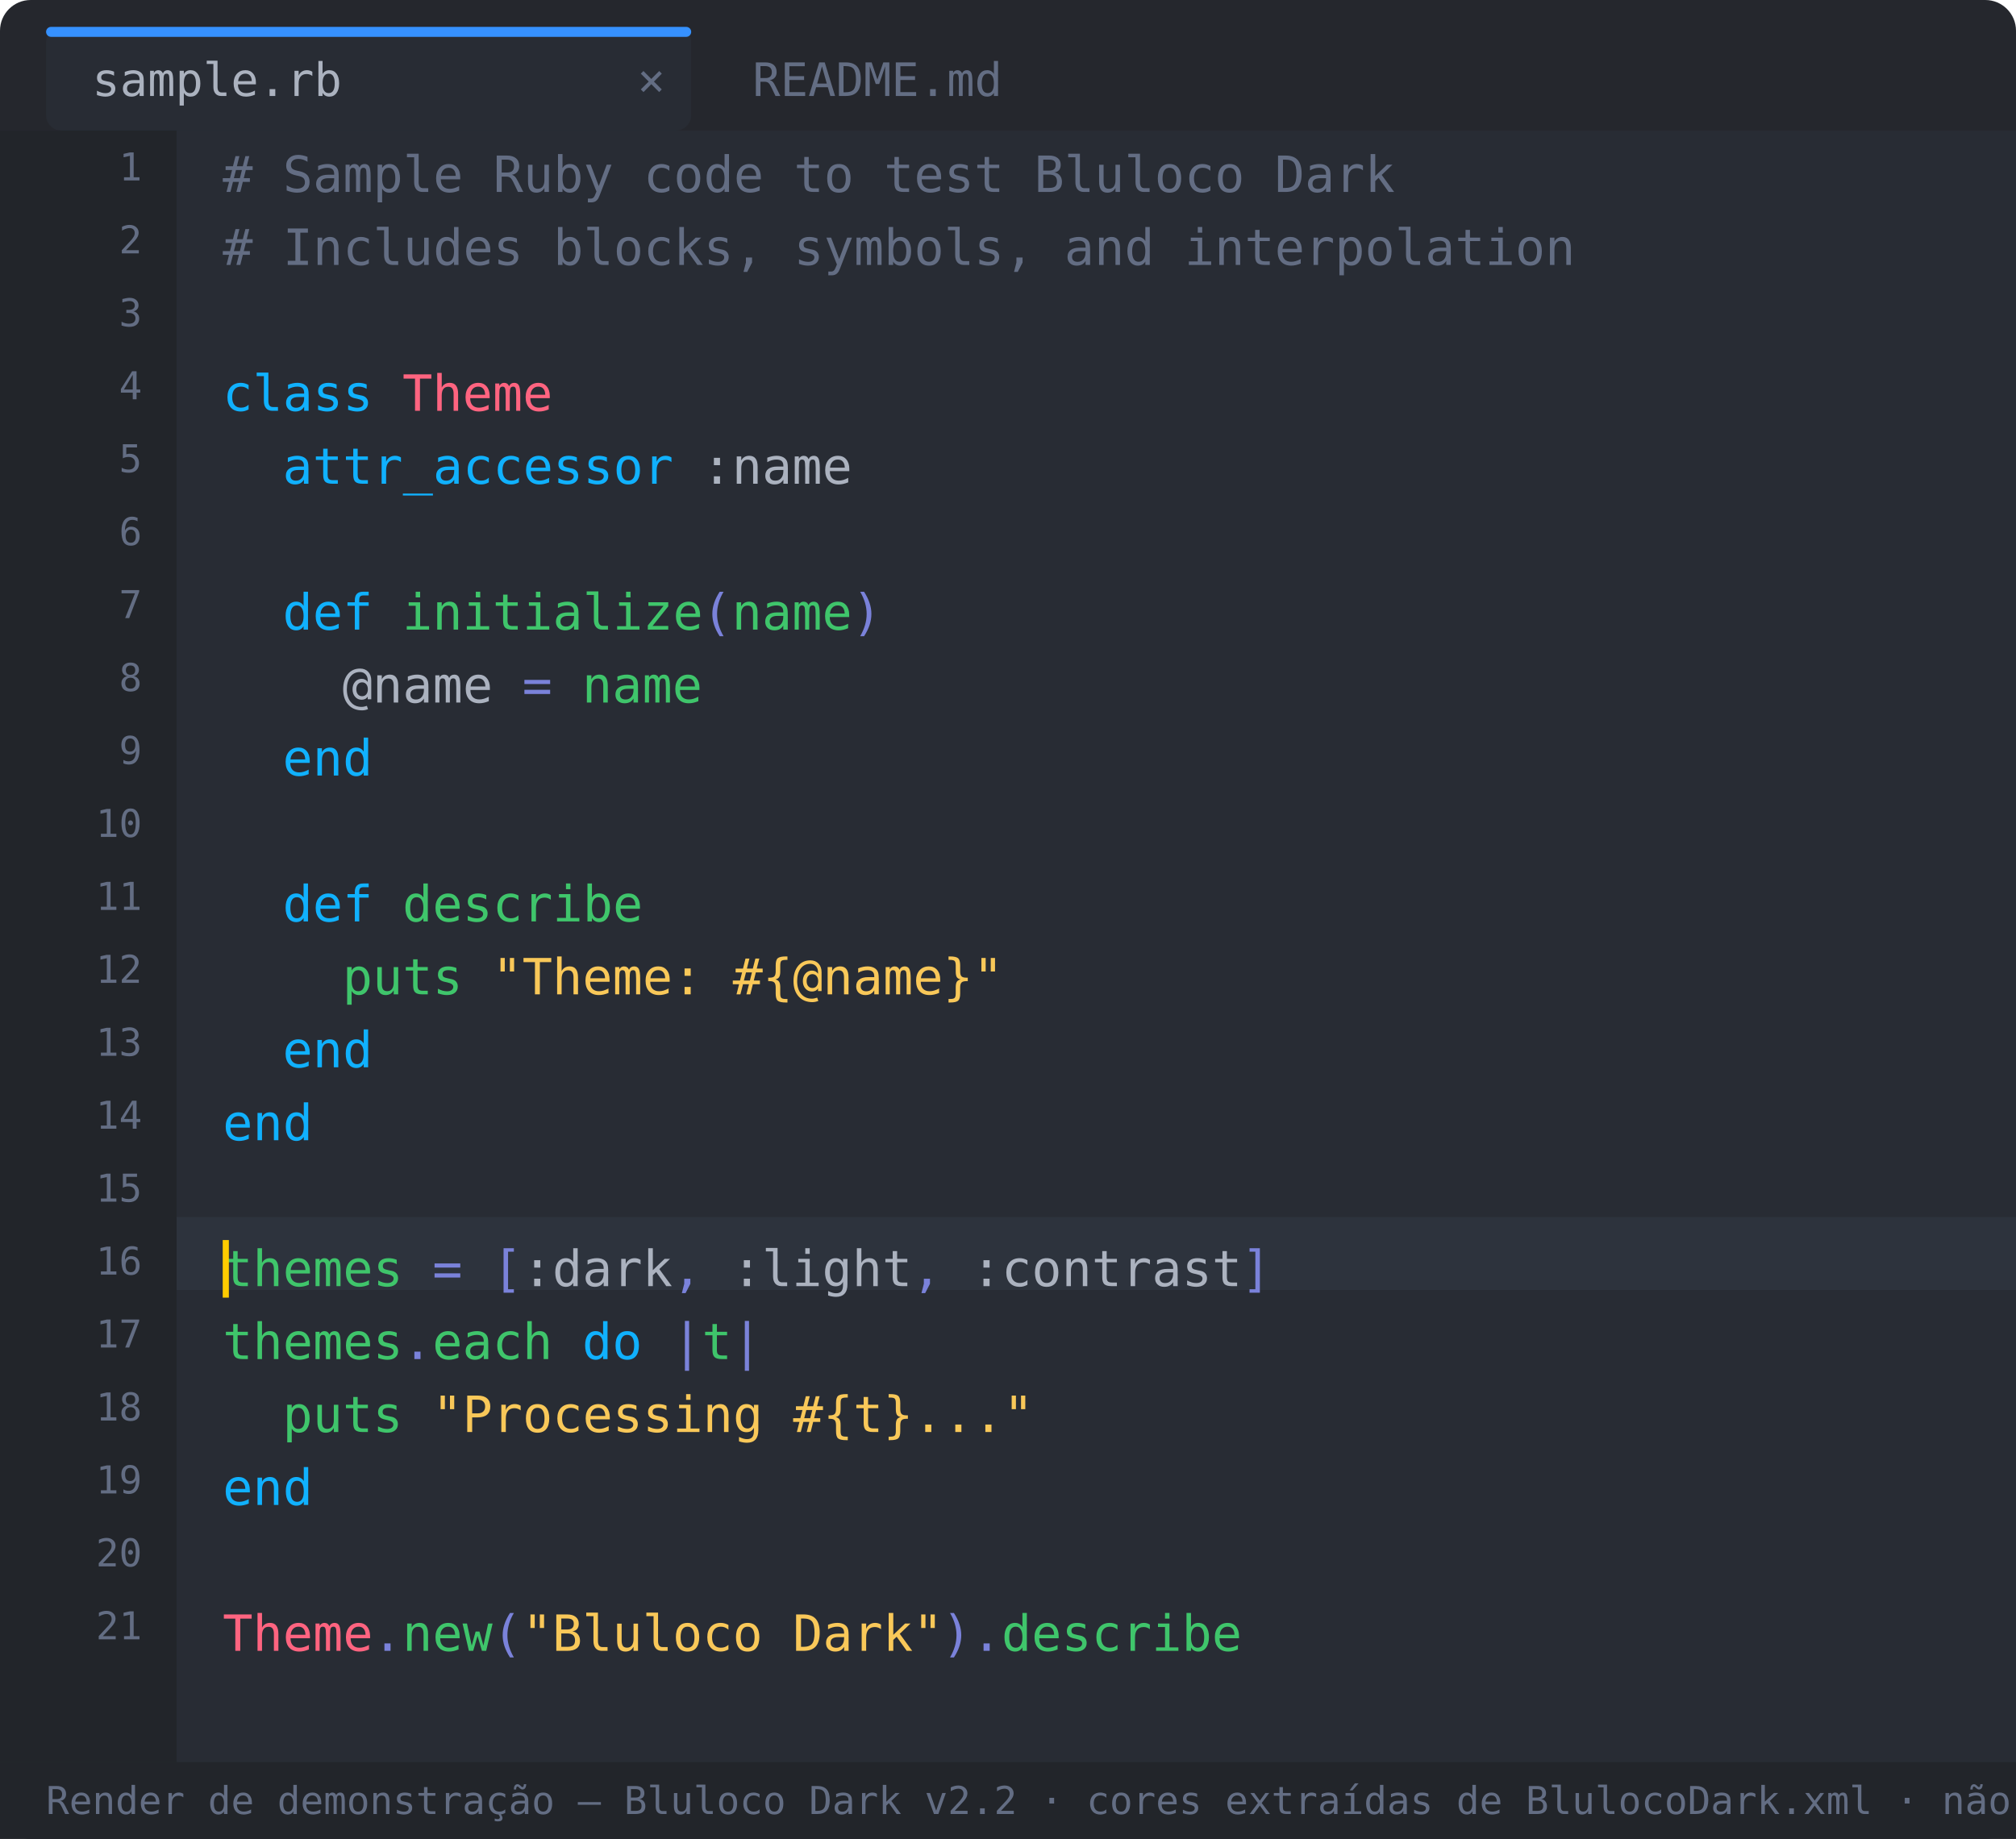
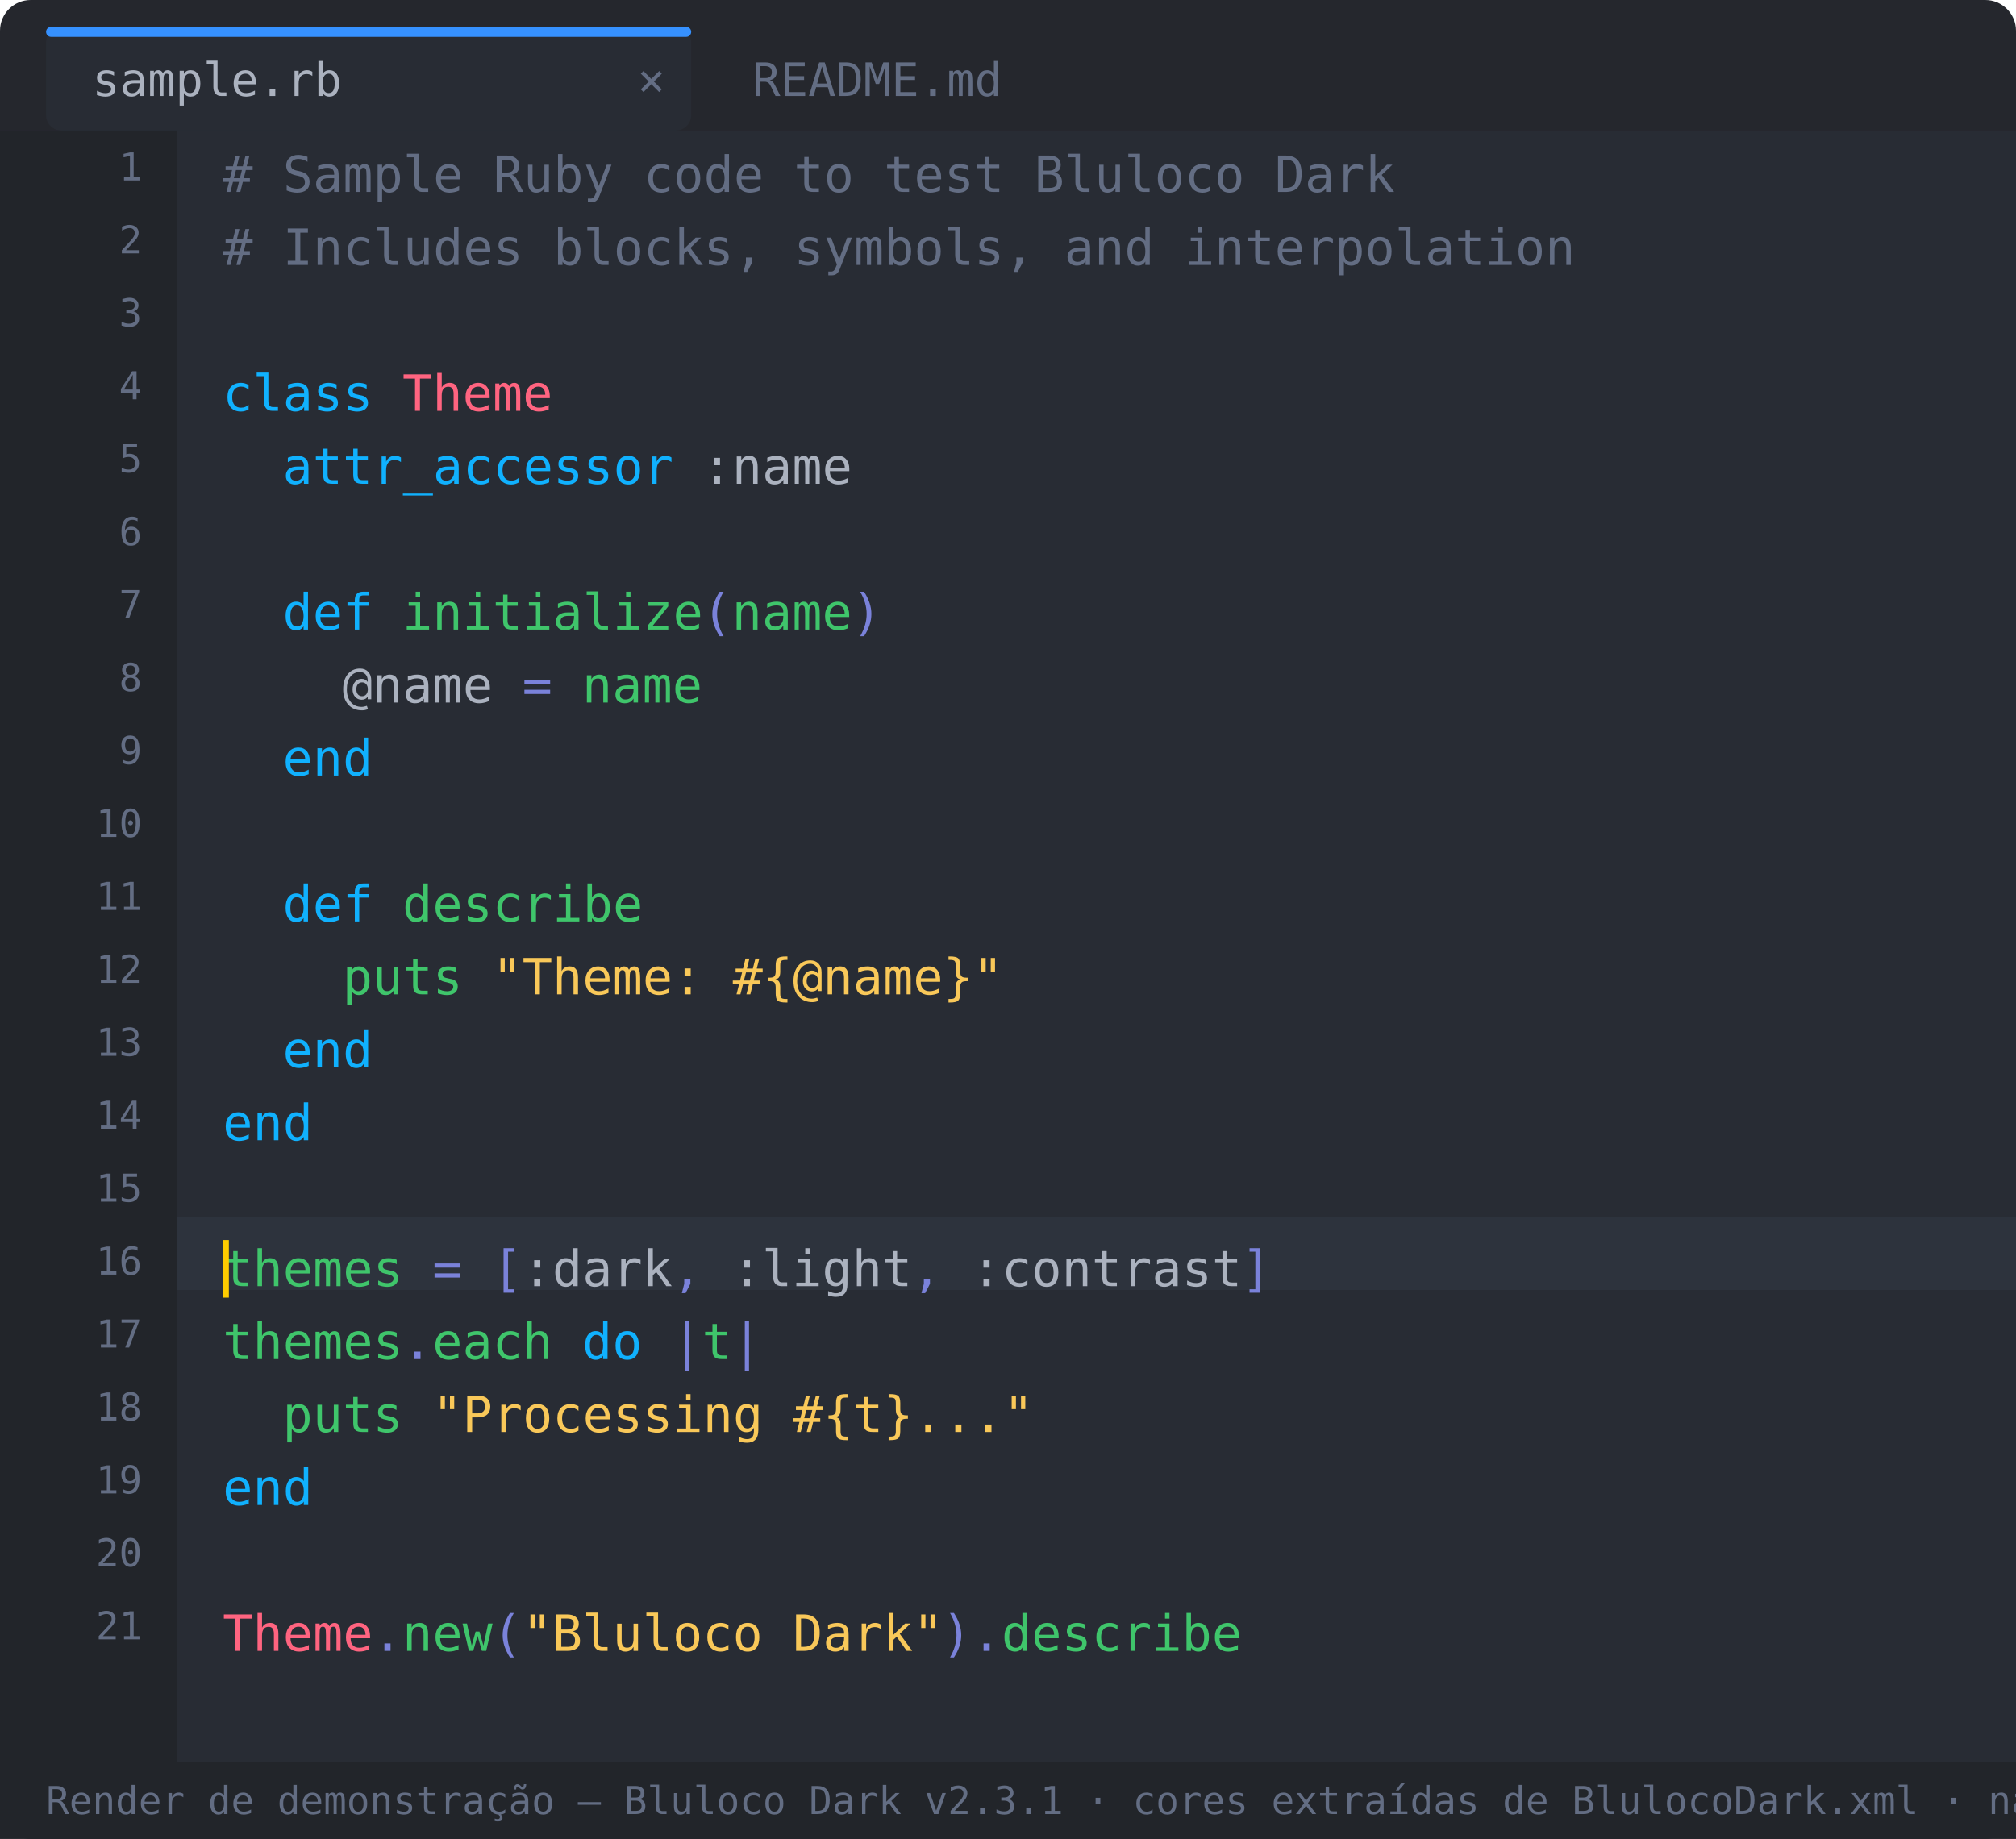
<svg xmlns="http://www.w3.org/2000/svg" width="525" height="479" viewBox="0 0 525 479">
  <rect width="525" height="479" rx="8" fill="#25272D" />
  <rect x="12" y="7" width="168" height="27" rx="4" fill="#282C34" />
  <rect x="12" y="7" width="168" height="2.6" rx="1.3" fill="#3691FF" />
  <text x="24" y="25" font-size="12" fill="#ABB2BF" font-family="Consolas,'DejaVu Sans Mono',Menlo,monospace">sample.rb</text>
  <text x="166" y="25" font-size="12" fill="#636D83" font-family="Consolas,monospace">×</text>
  <text x="196" y="25" font-size="12" fill="#636D83" font-family="Consolas,'DejaVu Sans Mono',Menlo,monospace">README.md</text>
  <rect x="0" y="34" width="525" height="425" fill="#282C34" />
  <rect x="0" y="34" width="46" height="425" fill="#22252A" />
  <rect x="46" y="317" width="479" height="19" fill="#2D333D" />
  <text x="37" y="47" font-size="10" fill="#636D83" text-anchor="end" font-family="Consolas,'DejaVu Sans Mono',Menlo,monospace">1</text>
  <text x="37" y="66" font-size="10" fill="#636D83" text-anchor="end" font-family="Consolas,'DejaVu Sans Mono',Menlo,monospace">2</text>
  <text x="37" y="85" font-size="10" fill="#636D83" text-anchor="end" font-family="Consolas,'DejaVu Sans Mono',Menlo,monospace">3</text>
  <text x="37" y="104" font-size="10" fill="#636D83" text-anchor="end" font-family="Consolas,'DejaVu Sans Mono',Menlo,monospace">4</text>
  <text x="37" y="123" font-size="10" fill="#636D83" text-anchor="end" font-family="Consolas,'DejaVu Sans Mono',Menlo,monospace">5</text>
  <text x="37" y="142" font-size="10" fill="#636D83" text-anchor="end" font-family="Consolas,'DejaVu Sans Mono',Menlo,monospace">6</text>
  <text x="37" y="161" font-size="10" fill="#636D83" text-anchor="end" font-family="Consolas,'DejaVu Sans Mono',Menlo,monospace">7</text>
  <text x="37" y="180" font-size="10" fill="#636D83" text-anchor="end" font-family="Consolas,'DejaVu Sans Mono',Menlo,monospace">8</text>
  <text x="37" y="199" font-size="10" fill="#636D83" text-anchor="end" font-family="Consolas,'DejaVu Sans Mono',Menlo,monospace">9</text>
  <text x="37" y="218" font-size="10" fill="#636D83" text-anchor="end" font-family="Consolas,'DejaVu Sans Mono',Menlo,monospace">10</text>
  <text x="37" y="237" font-size="10" fill="#636D83" text-anchor="end" font-family="Consolas,'DejaVu Sans Mono',Menlo,monospace">11</text>
  <text x="37" y="256" font-size="10" fill="#636D83" text-anchor="end" font-family="Consolas,'DejaVu Sans Mono',Menlo,monospace">12</text>
  <text x="37" y="275" font-size="10" fill="#636D83" text-anchor="end" font-family="Consolas,'DejaVu Sans Mono',Menlo,monospace">13</text>
  <text x="37" y="294" font-size="10" fill="#636D83" text-anchor="end" font-family="Consolas,'DejaVu Sans Mono',Menlo,monospace">14</text>
  <text x="37" y="313" font-size="10" fill="#636D83" text-anchor="end" font-family="Consolas,'DejaVu Sans Mono',Menlo,monospace">15</text>
  <text x="37" y="332" font-size="10" fill="#636D83" text-anchor="end" font-family="Consolas,'DejaVu Sans Mono',Menlo,monospace">16</text>
  <text x="37" y="351" font-size="10" fill="#636D83" text-anchor="end" font-family="Consolas,'DejaVu Sans Mono',Menlo,monospace">17</text>
  <text x="37" y="370" font-size="10" fill="#636D83" text-anchor="end" font-family="Consolas,'DejaVu Sans Mono',Menlo,monospace">18</text>
  <text x="37" y="389" font-size="10" fill="#636D83" text-anchor="end" font-family="Consolas,'DejaVu Sans Mono',Menlo,monospace">19</text>
  <text x="37" y="408" font-size="10" fill="#636D83" text-anchor="end" font-family="Consolas,'DejaVu Sans Mono',Menlo,monospace">20</text>
  <text x="37" y="427" font-size="10" fill="#636D83" text-anchor="end" font-family="Consolas,'DejaVu Sans Mono',Menlo,monospace">21</text>
  <text font-size="13" x="58.0" y="50" fill="#636D83" textLength="304.2" lengthAdjust="spacingAndGlyphs" font-family="Consolas,'DejaVu Sans Mono',Menlo,monospace"># Sample Ruby code to test Bluloco Dark</text>
  <text font-size="13" x="58.0" y="69" fill="#636D83" textLength="351.0" lengthAdjust="spacingAndGlyphs" font-family="Consolas,'DejaVu Sans Mono',Menlo,monospace"># Includes blocks, symbols, and interpolation</text>
  <text font-size="13" x="58.0" y="107" fill="#10B1FE" textLength="39.0" lengthAdjust="spacingAndGlyphs" font-family="Consolas,'DejaVu Sans Mono',Menlo,monospace">class</text>
  <text font-size="13" x="104.8" y="107" fill="#FF6480" textLength="39.0" lengthAdjust="spacingAndGlyphs" font-family="Consolas,'DejaVu Sans Mono',Menlo,monospace">Theme</text>
  <text font-size="13" x="73.6" y="126" fill="#10B1FE" textLength="101.4" lengthAdjust="spacingAndGlyphs" font-family="Consolas,'DejaVu Sans Mono',Menlo,monospace">attr_accessor</text>
  <text font-size="13" x="182.8" y="126" fill="#ABB2BF" textLength="39.0" lengthAdjust="spacingAndGlyphs" font-family="Consolas,'DejaVu Sans Mono',Menlo,monospace">:name</text>
  <text font-size="13" x="73.6" y="164" fill="#10B1FE" textLength="23.4" lengthAdjust="spacingAndGlyphs" font-family="Consolas,'DejaVu Sans Mono',Menlo,monospace">def</text>
  <text font-size="13" x="104.8" y="164" fill="#3FC56B" textLength="78.0" lengthAdjust="spacingAndGlyphs" font-family="Consolas,'DejaVu Sans Mono',Menlo,monospace">initialize</text>
  <text font-size="13" x="182.8" y="164" fill="#7A82DA" textLength="7.8" lengthAdjust="spacingAndGlyphs" font-family="Consolas,'DejaVu Sans Mono',Menlo,monospace">(</text>
  <text font-size="13" x="190.6" y="164" fill="#3FC56B" textLength="31.2" lengthAdjust="spacingAndGlyphs" font-family="Consolas,'DejaVu Sans Mono',Menlo,monospace">name</text>
  <text font-size="13" x="221.8" y="164" fill="#7A82DA" textLength="7.8" lengthAdjust="spacingAndGlyphs" font-family="Consolas,'DejaVu Sans Mono',Menlo,monospace">)</text>
  <text font-size="13" x="89.2" y="183" fill="#ABB2BF" textLength="39.0" lengthAdjust="spacingAndGlyphs" font-family="Consolas,'DejaVu Sans Mono',Menlo,monospace">@name</text>
  <text font-size="13" x="136.0" y="183" fill="#7A82DA" textLength="7.8" lengthAdjust="spacingAndGlyphs" font-family="Consolas,'DejaVu Sans Mono',Menlo,monospace">=</text>
  <text font-size="13" x="151.6" y="183" fill="#3FC56B" textLength="31.2" lengthAdjust="spacingAndGlyphs" font-family="Consolas,'DejaVu Sans Mono',Menlo,monospace">name</text>
  <text font-size="13" x="73.6" y="202" fill="#10B1FE" textLength="23.4" lengthAdjust="spacingAndGlyphs" font-family="Consolas,'DejaVu Sans Mono',Menlo,monospace">end</text>
  <text font-size="13" x="73.6" y="240" fill="#10B1FE" textLength="23.4" lengthAdjust="spacingAndGlyphs" font-family="Consolas,'DejaVu Sans Mono',Menlo,monospace">def</text>
  <text font-size="13" x="104.8" y="240" fill="#3FC56B" textLength="62.4" lengthAdjust="spacingAndGlyphs" font-family="Consolas,'DejaVu Sans Mono',Menlo,monospace">describe</text>
  <text font-size="13" x="89.2" y="259" fill="#3FC56B" textLength="31.2" lengthAdjust="spacingAndGlyphs" font-family="Consolas,'DejaVu Sans Mono',Menlo,monospace">puts</text>
  <text font-size="13" x="128.2" y="259" fill="#F9C859" textLength="132.6" lengthAdjust="spacingAndGlyphs" font-family="Consolas,'DejaVu Sans Mono',Menlo,monospace">"Theme: #{@name}"</text>
  <text font-size="13" x="73.6" y="278" fill="#10B1FE" textLength="23.4" lengthAdjust="spacingAndGlyphs" font-family="Consolas,'DejaVu Sans Mono',Menlo,monospace">end</text>
  <text font-size="13" x="58.0" y="297" fill="#10B1FE" textLength="23.4" lengthAdjust="spacingAndGlyphs" font-family="Consolas,'DejaVu Sans Mono',Menlo,monospace">end</text>
  <text font-size="13" x="58.0" y="335" fill="#3FC56B" textLength="46.8" lengthAdjust="spacingAndGlyphs" font-family="Consolas,'DejaVu Sans Mono',Menlo,monospace">themes</text>
  <text font-size="13" x="112.6" y="335" fill="#7A82DA" textLength="7.8" lengthAdjust="spacingAndGlyphs" font-family="Consolas,'DejaVu Sans Mono',Menlo,monospace">=</text>
  <text font-size="13" x="128.2" y="335" fill="#7A82DA" textLength="7.8" lengthAdjust="spacingAndGlyphs" font-family="Consolas,'DejaVu Sans Mono',Menlo,monospace">[</text>
  <text font-size="13" x="136.0" y="335" fill="#ABB2BF" textLength="39.0" lengthAdjust="spacingAndGlyphs" font-family="Consolas,'DejaVu Sans Mono',Menlo,monospace">:dark</text>
  <text font-size="13" x="175.0" y="335" fill="#7A82DA" textLength="7.8" lengthAdjust="spacingAndGlyphs" font-family="Consolas,'DejaVu Sans Mono',Menlo,monospace">,</text>
  <text font-size="13" x="190.6" y="335" fill="#ABB2BF" textLength="46.8" lengthAdjust="spacingAndGlyphs" font-family="Consolas,'DejaVu Sans Mono',Menlo,monospace">:light</text>
  <text font-size="13" x="237.4" y="335" fill="#7A82DA" textLength="7.8" lengthAdjust="spacingAndGlyphs" font-family="Consolas,'DejaVu Sans Mono',Menlo,monospace">,</text>
  <text font-size="13" x="253.0" y="335" fill="#ABB2BF" textLength="70.2" lengthAdjust="spacingAndGlyphs" font-family="Consolas,'DejaVu Sans Mono',Menlo,monospace">:contrast</text>
  <text font-size="13" x="323.2" y="335" fill="#7A82DA" textLength="7.8" lengthAdjust="spacingAndGlyphs" font-family="Consolas,'DejaVu Sans Mono',Menlo,monospace">]</text>
  <text font-size="13" x="58.0" y="354" fill="#3FC56B" textLength="46.8" lengthAdjust="spacingAndGlyphs" font-family="Consolas,'DejaVu Sans Mono',Menlo,monospace">themes</text>
  <text font-size="13" x="104.8" y="354" fill="#7A82DA" textLength="7.8" lengthAdjust="spacingAndGlyphs" font-family="Consolas,'DejaVu Sans Mono',Menlo,monospace">.</text>
  <text font-size="13" x="112.6" y="354" fill="#3FC56B" textLength="31.2" lengthAdjust="spacingAndGlyphs" font-family="Consolas,'DejaVu Sans Mono',Menlo,monospace">each</text>
  <text font-size="13" x="151.6" y="354" fill="#10B1FE" textLength="15.6" lengthAdjust="spacingAndGlyphs" font-family="Consolas,'DejaVu Sans Mono',Menlo,monospace">do</text>
  <text font-size="13" x="175.0" y="354" fill="#7A82DA" textLength="7.8" lengthAdjust="spacingAndGlyphs" font-family="Consolas,'DejaVu Sans Mono',Menlo,monospace">|</text>
  <text font-size="13" x="182.8" y="354" fill="#3FC56B" textLength="7.8" lengthAdjust="spacingAndGlyphs" font-family="Consolas,'DejaVu Sans Mono',Menlo,monospace">t</text>
  <text font-size="13" x="190.6" y="354" fill="#7A82DA" textLength="7.8" lengthAdjust="spacingAndGlyphs" font-family="Consolas,'DejaVu Sans Mono',Menlo,monospace">|</text>
  <text font-size="13" x="73.6" y="373" fill="#3FC56B" textLength="31.2" lengthAdjust="spacingAndGlyphs" font-family="Consolas,'DejaVu Sans Mono',Menlo,monospace">puts</text>
  <text font-size="13" x="112.6" y="373" fill="#F9C859" textLength="156.0" lengthAdjust="spacingAndGlyphs" font-family="Consolas,'DejaVu Sans Mono',Menlo,monospace">"Processing #{t}..."</text>
  <text font-size="13" x="58.0" y="392" fill="#10B1FE" textLength="23.4" lengthAdjust="spacingAndGlyphs" font-family="Consolas,'DejaVu Sans Mono',Menlo,monospace">end</text>
  <text font-size="13" x="58.0" y="430" fill="#FF6480" textLength="39.0" lengthAdjust="spacingAndGlyphs" font-family="Consolas,'DejaVu Sans Mono',Menlo,monospace">Theme</text>
  <text font-size="13" x="97.0" y="430" fill="#7A82DA" textLength="7.8" lengthAdjust="spacingAndGlyphs" font-family="Consolas,'DejaVu Sans Mono',Menlo,monospace">.</text>
  <text font-size="13" x="104.8" y="430" fill="#3FC56B" textLength="23.4" lengthAdjust="spacingAndGlyphs" font-family="Consolas,'DejaVu Sans Mono',Menlo,monospace">new</text>
  <text font-size="13" x="128.2" y="430" fill="#7A82DA" textLength="7.8" lengthAdjust="spacingAndGlyphs" font-family="Consolas,'DejaVu Sans Mono',Menlo,monospace">(</text>
  <text font-size="13" x="136.0" y="430" fill="#F9C859" textLength="109.2" lengthAdjust="spacingAndGlyphs" font-family="Consolas,'DejaVu Sans Mono',Menlo,monospace">"Bluloco Dark"</text>
  <text font-size="13" x="245.2" y="430" fill="#7A82DA" textLength="15.6" lengthAdjust="spacingAndGlyphs" font-family="Consolas,'DejaVu Sans Mono',Menlo,monospace">).</text>
  <text font-size="13" x="260.8" y="430" fill="#3FC56B" textLength="62.4" lengthAdjust="spacingAndGlyphs" font-family="Consolas,'DejaVu Sans Mono',Menlo,monospace">describe</text>
  <rect x="58" y="323" width="1.6" height="15" fill="#FFCC00" />
  <rect x="0" y="459" width="525" height="20" fill="#22252A" />
-   <text x="12" y="472.5" font-size="10" fill="#636D83" font-family="Consolas,'DejaVu Sans Mono',Menlo,monospace">Render de demonstração — Bluloco Dark v2.2 · cores extraídas de BlulocoDark.xml · não é uma captura do Notepad++</text>
+   <text x="12" y="472.5" font-size="10" fill="#636D83" font-family="Consolas,'DejaVu Sans Mono',Menlo,monospace">Render de demonstração — Bluloco Dark v2.3.1 · cores extraídas de BlulocoDark.xml · não é uma captura do Notepad++</text>
</svg>
